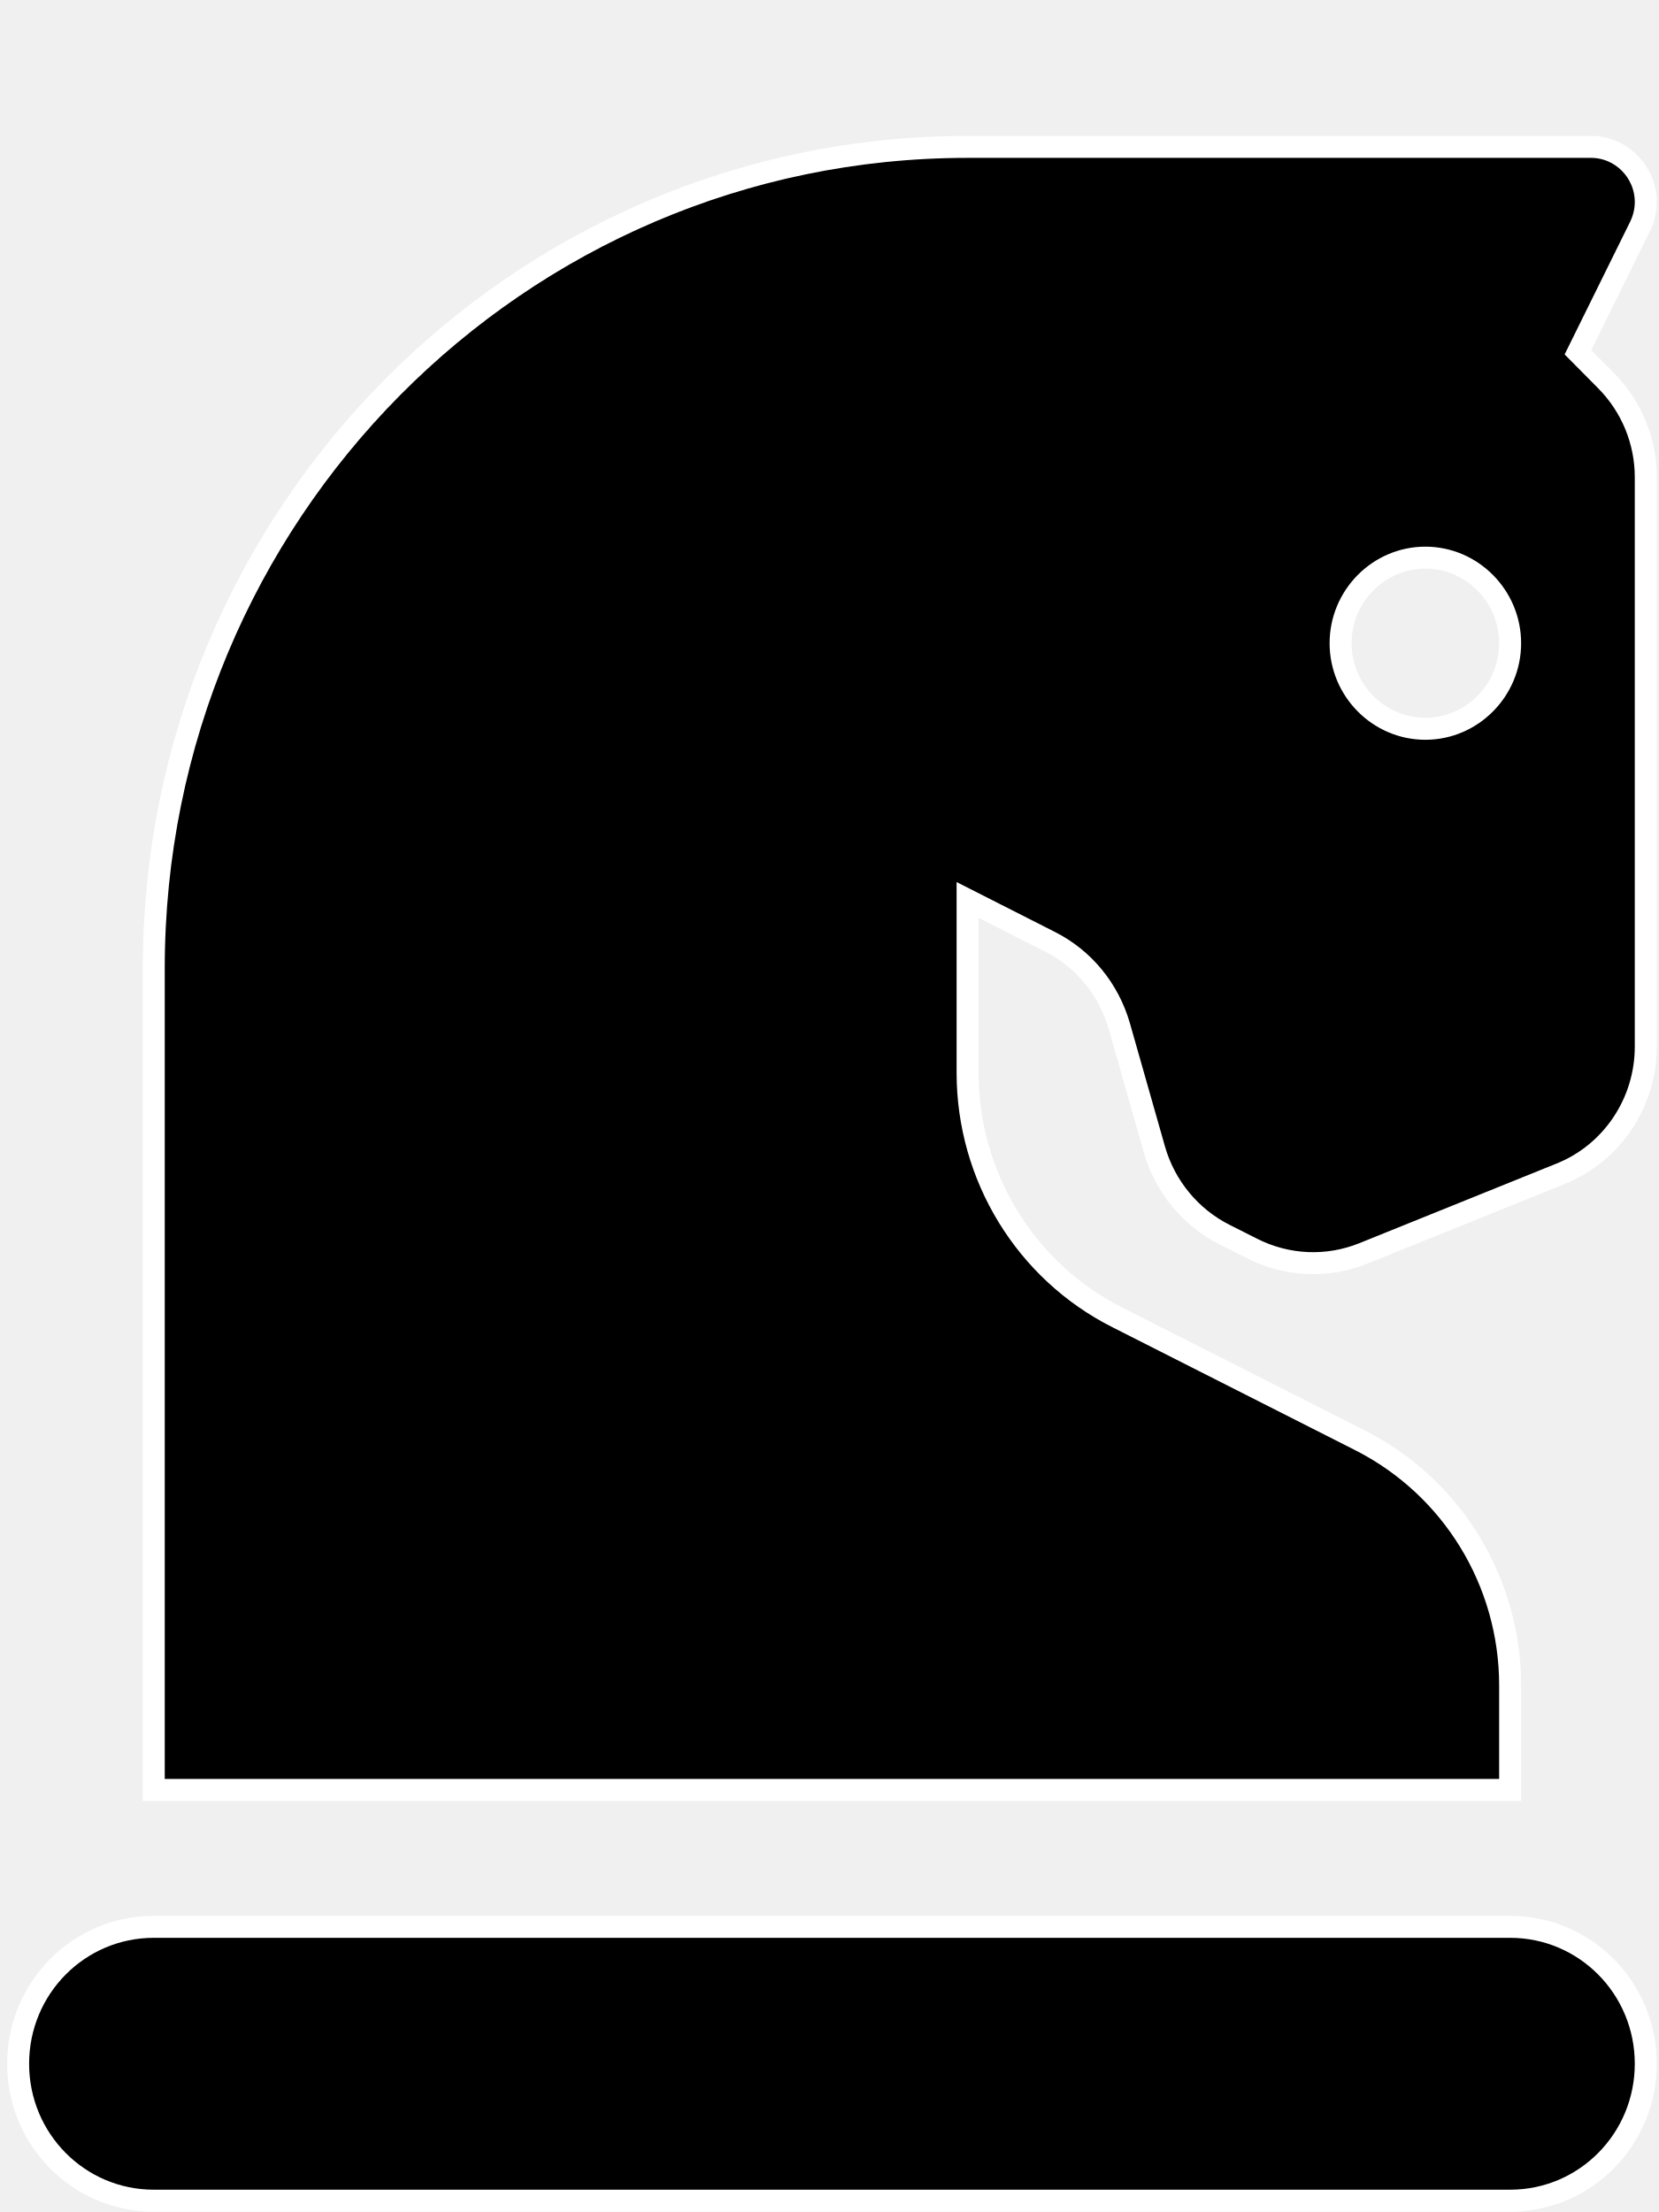
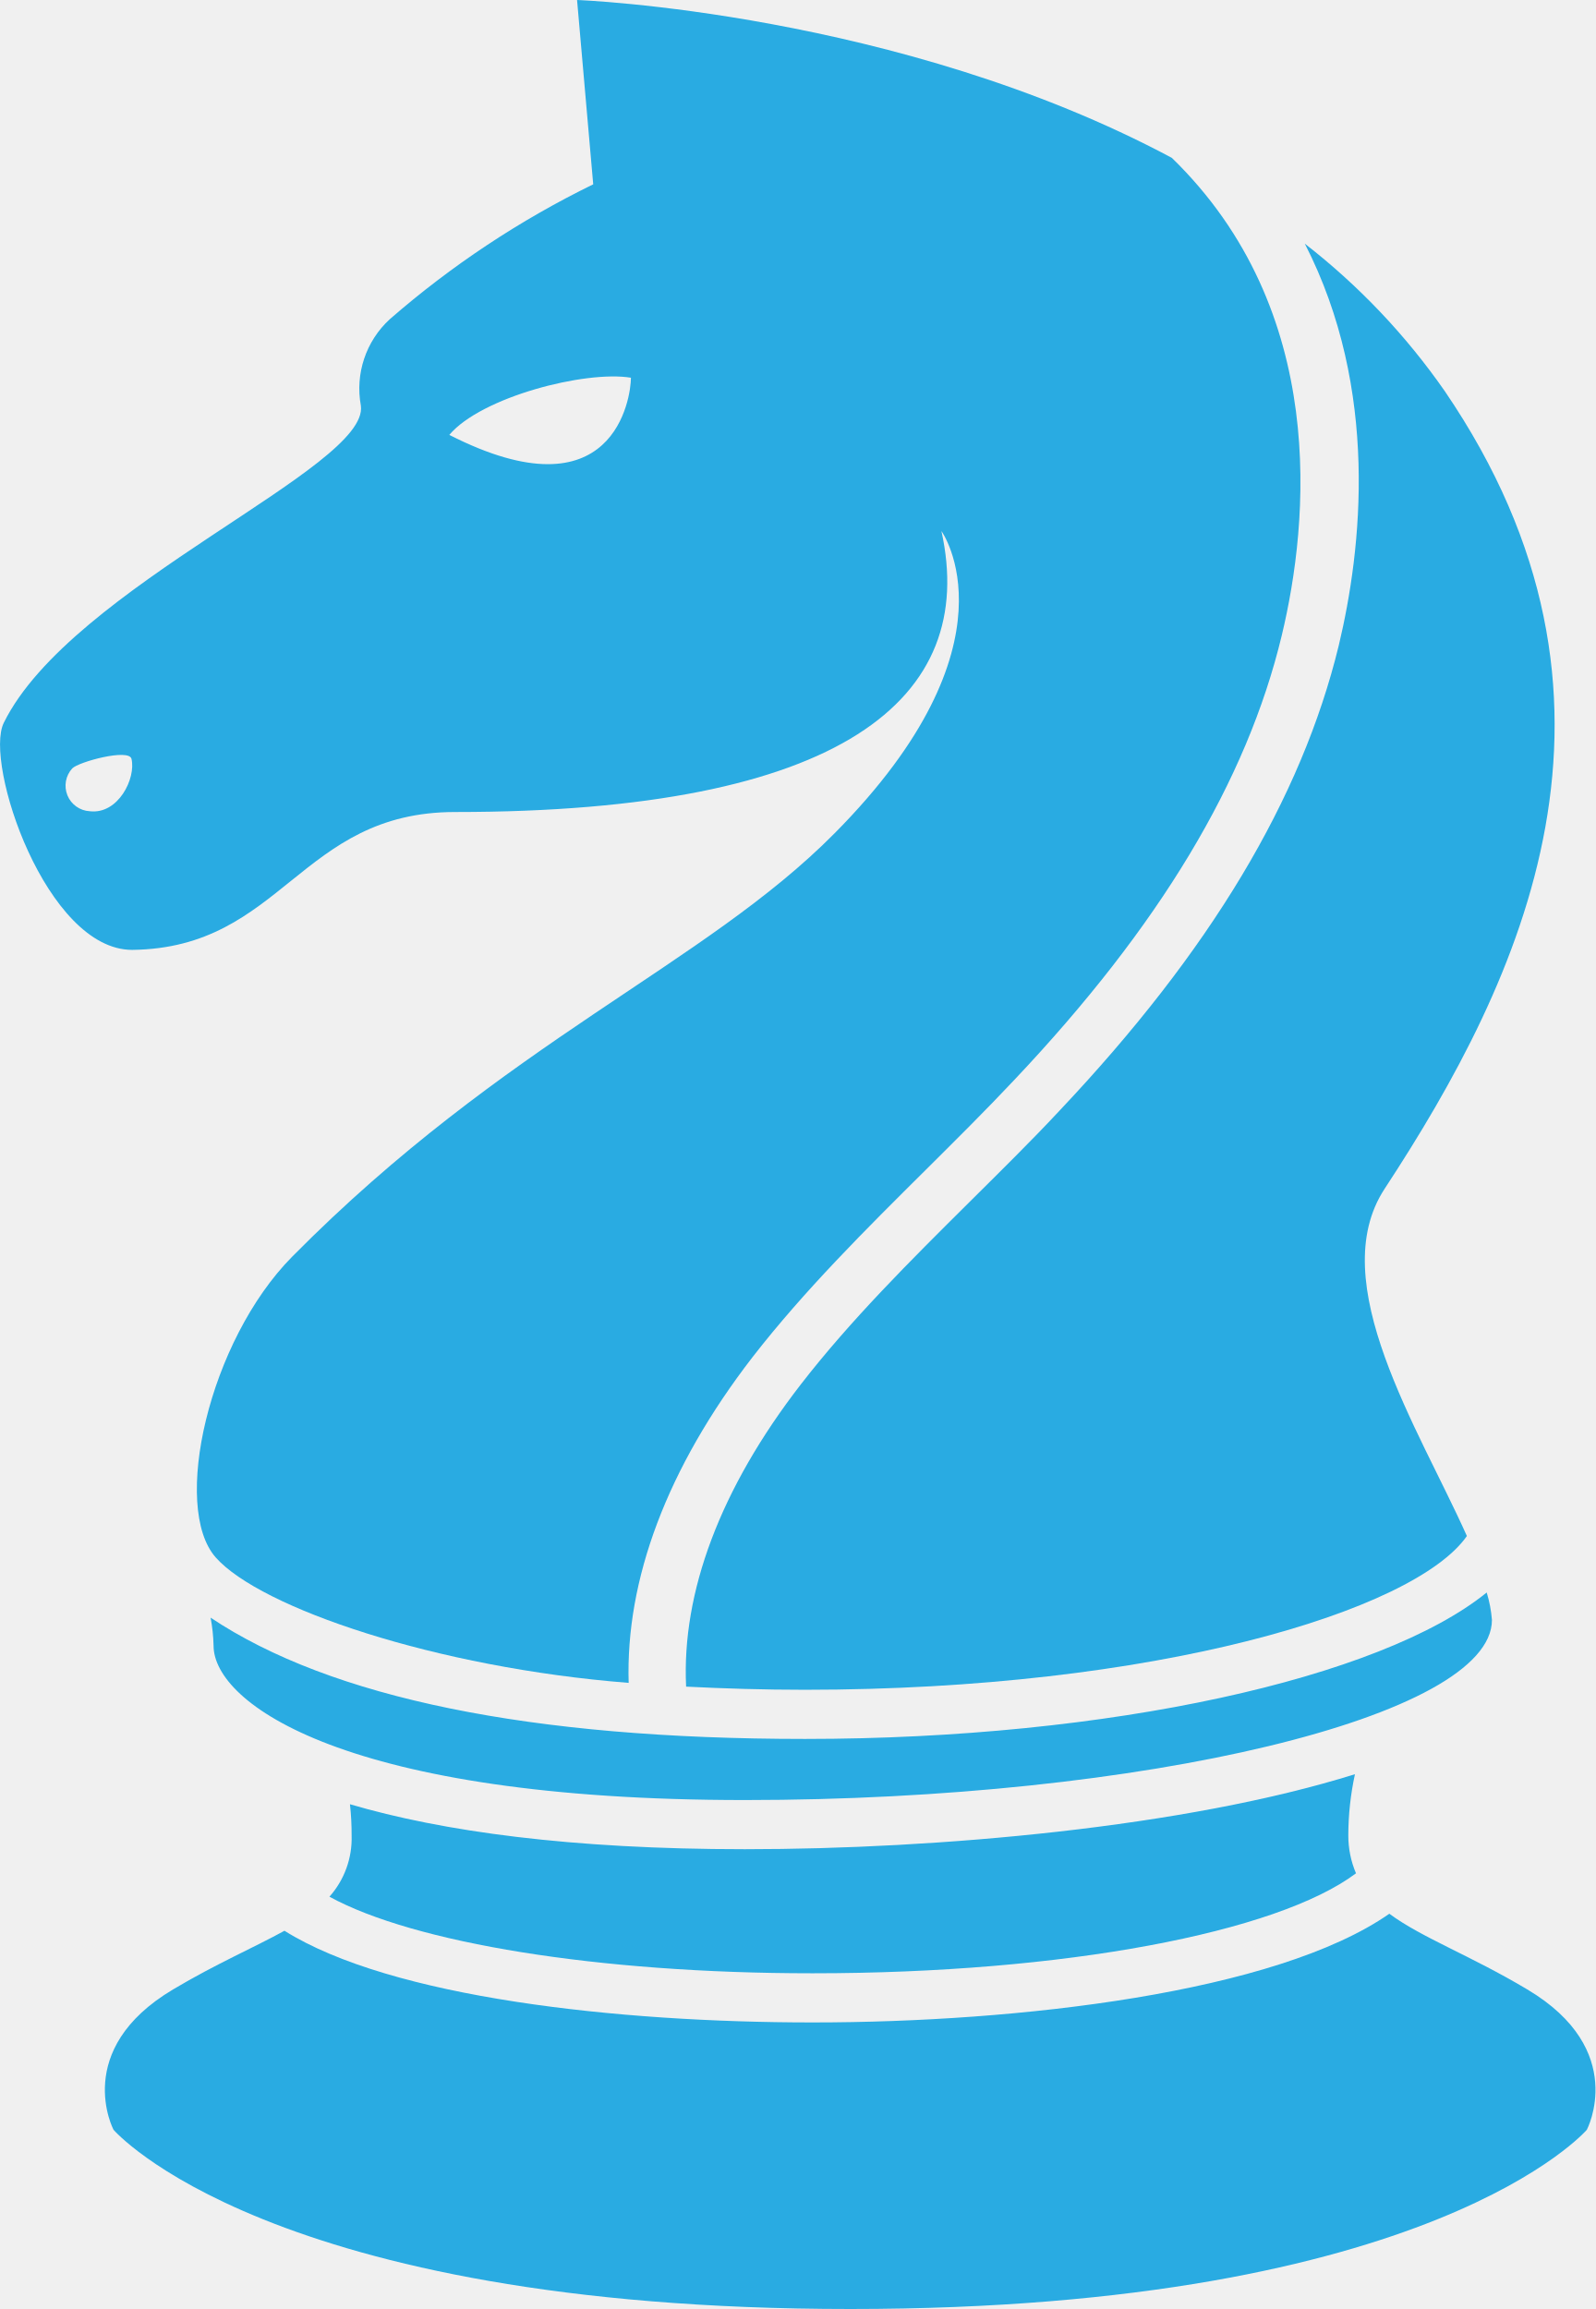
- <svg xmlns="http://www.w3.org/2000/svg" viewBox="0 0 384 512" version="1.1" id="svg1">
-   <defs id="defs1" />
-   <path d="m 349.543,390.138 v 24.165 H 35.591 V 224.151 c 0,-104.98 84.375,-190.152 188.371,-190.152 h 144.32 c 6.966,0 12.656,5.744 12.656,12.776 0,1.981 -0.491,3.962 -1.374,5.744 l -14.324,29.018 6.475,6.536 c 5.887,5.942 9.222,13.964 9.222,22.383 v 131.819 c 0,12.974 -7.849,24.66 -19.72,29.414 l -45.621,18.421 c -8.339,3.367 -17.66,2.971 -25.705,-1.089 l -6.475,-3.268 c -7.849,-3.962 -13.735,-11.092 -16.188,-19.609 l -8.143,-28.622 c -2.453,-8.517 -8.241,-15.648 -16.188,-19.609 l -18.935,-9.607 v 40.011 c 0,23.967 13.441,45.953 34.731,56.65 l 56.119,28.424 c 21.29,10.795 34.731,32.682 34.731,56.749 z M 310.299,148.882 c 0,10.894 8.83,19.808 19.622,19.808 10.792,0 19.622,-8.913 19.622,-19.808 0,-10.894 -8.83,-19.808 -19.622,-19.808 -10.792,0 -19.622,8.913 -19.622,19.808 z M 35.591,445.995 H 349.543 c 17.365,0 31.395,14.162 31.395,31.692 0,17.53 -14.03,31.692 -31.395,31.692 H 35.591 c -17.365,0 -31.395,-14.162 -31.395,-31.692 0,-17.53 14.03,-31.692 31.395,-31.692 z" id="path1" style="fill:#000000;fill-opacity:1;stroke:#ffffff;stroke-width:5.085;stroke-dasharray:none;stroke-opacity:1" />
+ <svg xmlns="http://www.w3.org/2000/svg" viewBox="0 0 182.69 264.45">
+   <g id="eefe29ba-6d8e-4582-8662-5f02282ca907" data-name="Layer 2">
+     <g id="b90c0e17-84ea-4faa-80b9-20c84da3f7f3" data-name="Layer 1">
+       <path d="M93.12,231.63c23.44,0,53-3.38,66-12.45,3.69,2.74,9.27,4.77,15.8,8.67,11.64,6.93,6.82,16.07,6.82,16.07s-17.58,20.53-84.35,20.53S13,243.92,13,243.92s-4.82-9.14,6.82-16.07c4.93-2.94,9.3-4.81,12.76-6.72,12.21,7.66,38.15,10.5,60.44,10.5Z" style="fill:#29abe2" />
+       <path d="M40.08,206.64c10.57,3.11,25.28,5.15,45.22,5.15,22.06,0,50.46-2.51,69.88-8.59a33.21,33.21,0,0,0-.76,7,11,11,0,0,0,.88,4.35C146.23,221.36,121.78,226,93.12,226H93c-24.54,0-45.62-3.49-55.27-8.77a10.05,10.05,0,0,0,2.54-7A31.31,31.31,0,0,0,40.08,206.64Z" style="fill:#29abe2" />
+       <path d="M168,175.92c-6,8.61-35.79,17.61-75.81,17.61-4.77,0-9.27-.14-13.61-.36-.52-10.76,3.89-22.67,13.14-34.62,5.7-7.36,12.61-14.23,19.31-20.88,3.47-3.45,7-6.91,10.3-10.45,17.28-18.29,27.73-35.73,32-53.31,2.63-11,4.69-29.28-3.89-46A77.18,77.18,0,0,1,165.47,44.8c24.11,35.37,8.9,67.27-6.89,91.35C151.58,146.83,162.52,163.65,168,175.92Z" style="fill:#29abe2" />
+       <path d="M92.19,199.16c34.88,0,65.94-6.94,78.08-16.77a14.61,14.61,0,0,1,.6,3.14c0,11.07-39.84,20.63-85.57,20.63s-60.84-11.07-60.84-17.68a19.85,19.85,0,0,0-.34-3.21C37.9,194.46,60.69,199.16,92.19,199.16Z" style="fill:#29abe2" />
+       <path d="M44.64,36.56a10.78,10.78,0,0,0-3.31,9.9c1,7.11-33.18,20.65-40.9,36.33-2.28,4.62,4.86,26,14.71,26C32.37,108.58,34.32,93,52.12,93c44.4,0,59.94-13,55.7-32.18,0,0,9.31,12.89-12.23,34.61-15,15.16-37.66,23.77-62.12,48.49-9.57,9.67-13.86,28.72-8.75,34.47S49.89,191,72,192.74c-.36-11.78,4.36-24.58,14.18-37.3,5.94-7.65,13-14.66,19.83-21.44,3.43-3.41,6.87-6.82,10.16-10.32,16.61-17.57,26.63-34.23,30.63-50.91,3.12-13,5.41-37.2-12.59-54.69C102.92,1.36,66.09,0,66.09,0l1.85,21.11A106.92,106.92,0,0,0,44.64,36.56ZM15.06,86.91c.53,2.22-1.51,6.39-4.78,6a2.93,2.93,0,0,1-2-4.91C9,87.26,14.76,85.69,15.06,86.91Zm36.4-37.1c3.63-4.33,15.56-7.41,20.8-6.55C72.26,45.48,70.38,59.44,51.46,49.81Z" style="fill:#29abe2" />
+     </g>
+   </g>
</svg>
